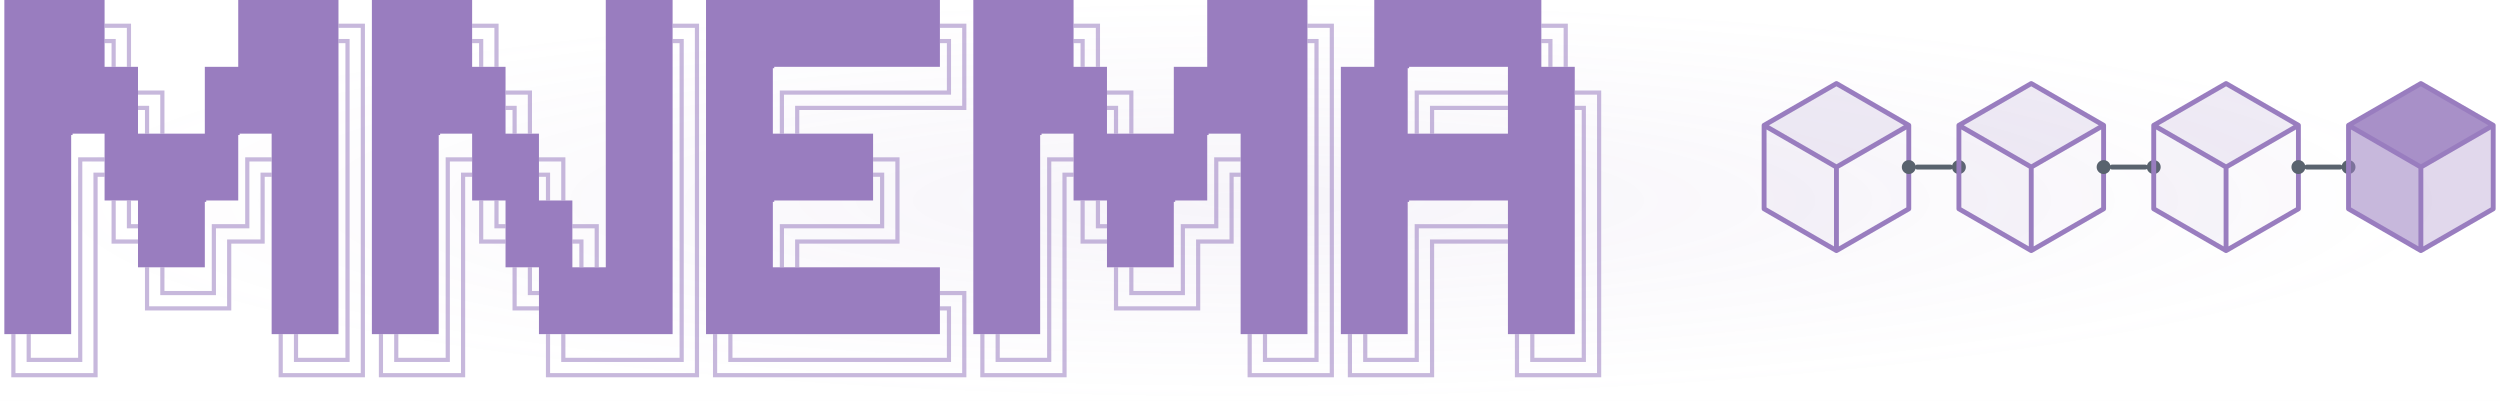
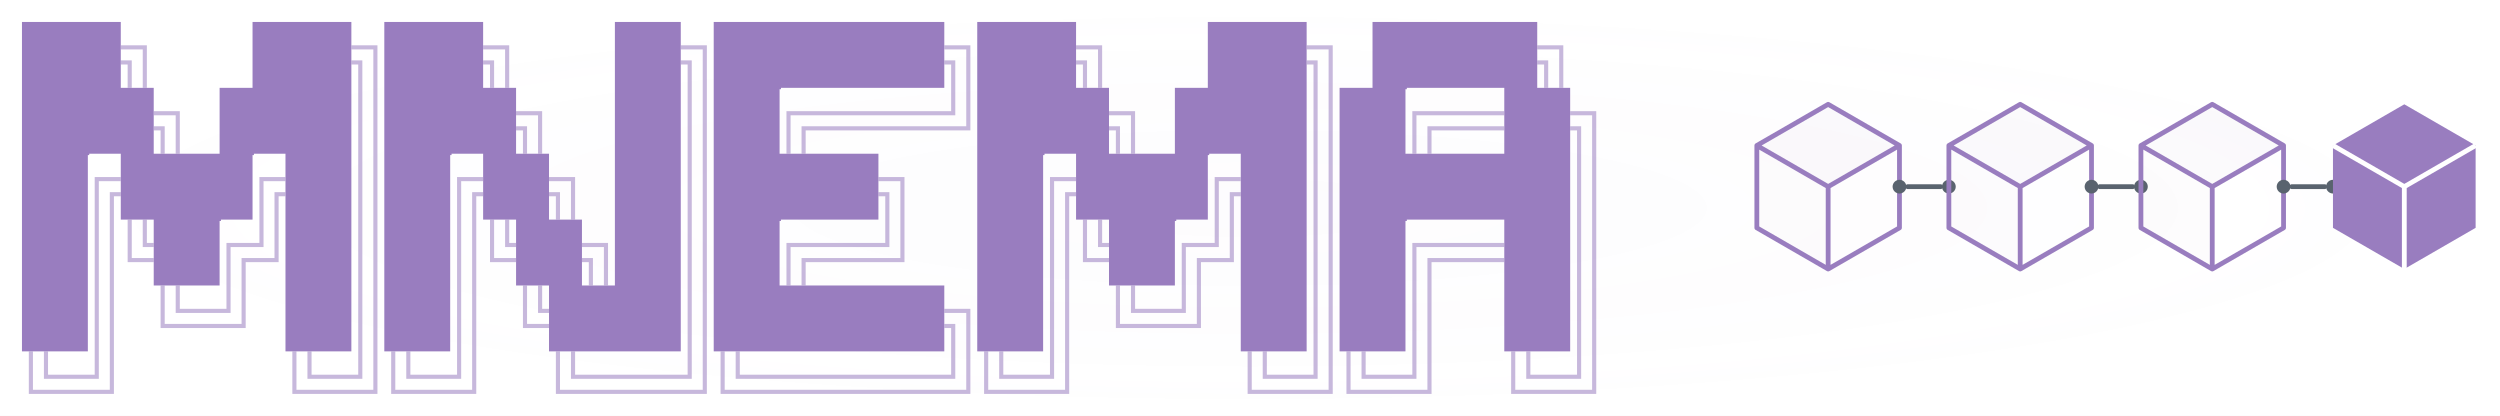
- <svg xmlns="http://www.w3.org/2000/svg" width="897.85" height="144" viewBox="0 0 897.85 144" role="img" aria-label="mnema">
+ <svg xmlns="http://www.w3.org/2000/svg" width="910.73" height="151.5" viewBox="0 0 910.73 151.5" role="img" aria-label="mnema">
  <style>
.a{animation-duration:12s;animation-iteration-count:infinite;animation-timing-function:ease-in-out}
@keyframes k0{0%{opacity:0}6.67%{opacity:0}11.67%{opacity:1}18.33%{opacity:0}100%{opacity:0}}
@keyframes k1{0%{opacity:0}7.92%{opacity:0}12.92%{opacity:1}19.58%{opacity:0}100%{opacity:0}}
@keyframes k2{0%{opacity:0}9.17%{opacity:0}14.17%{opacity:1}20.83%{opacity:0}100%{opacity:0}}
@keyframes k3{0%{opacity:0}10.42%{opacity:0}15.42%{opacity:1}22.08%{opacity:0}100%{opacity:0}}
@keyframes k4{0%{opacity:0}11.67%{opacity:0}16.67%{opacity:1}23.33%{opacity:0}100%{opacity:0}}
@keyframes k5{0%{opacity:0}12.92%{opacity:0}17.92%{opacity:1}24.58%{opacity:0}100%{opacity:0}}
@keyframes k6{0%{opacity:0}14.17%{opacity:0}19.17%{opacity:1}25.83%{opacity:0}100%{opacity:0}}
@keyframes k7{0%{opacity:0}15.42%{opacity:0}20.42%{opacity:1}27.08%{opacity:0}100%{opacity:0}}
@keyframes k8{0%{opacity:0}16.67%{opacity:0}21.67%{opacity:1}28.33%{opacity:0}100%{opacity:0}}
@keyframes k9{0%{opacity:0}17.92%{opacity:0}22.92%{opacity:1}29.58%{opacity:0}100%{opacity:0}}
@keyframes k10{0%{opacity:0}19.17%{opacity:0}24.17%{opacity:1}30.83%{opacity:0}100%{opacity:0}}
@keyframes k11{0%{opacity:0}20.42%{opacity:0}25.42%{opacity:1}32.08%{opacity:0}100%{opacity:0}}
@keyframes k12{0%{opacity:0}35%{opacity:0}41.67%{opacity:1}75%{opacity:1}81.67%{opacity:0}100%{opacity:0}}
@keyframes k13{0%{opacity:0}39.17%{opacity:0}45.83%{opacity:1}75%{opacity:1}81.67%{opacity:0}100%{opacity:0}}
@keyframes k14{0%{opacity:0}43.33%{opacity:0}50%{opacity:1}75%{opacity:1}81.67%{opacity:0}100%{opacity:0}}
@keyframes k15{0%{opacity:0}47.5%{opacity:0}54.17%{opacity:1}75%{opacity:1}81.67%{opacity:0}100%{opacity:0}}
@media (prefers-reduced-motion: reduce){.a{animation:none!important}}
</style>
  <defs>
    <clipPath id="letters">
-       <path d="M1.56 0h12.5v24.5h-12.5zM13.56 0h12.5v24.5h-12.5zM25.56 0h12v24.5h-12zM85.56 0h12.5v24.5h-12.5zM97.56 0h12.5v24.5h-12.5zM109.56 0h12v24.5h-12zM133.56 0h12.5v24.5h-12.5zM145.56 0h12.5v24.5h-12.5zM157.56 0h12v24.5h-12zM217.56 0h12.5v24.5h-12.5zM229.56 0h12v24.5h-12zM253.56 0h12.5v24.5h-12.5zM265.56 0h12.5v24.5h-12.5zM277.56 0h12.5v24h-12.5zM289.56 0h12.5v24h-12.5zM301.56 0h12.5v24h-12.5zM313.56 0h12.5v24h-12.5zM325.56 0h12v24h-12zM349.56 0h12.5v24.5h-12.5zM361.56 0h12.5v24.5h-12.5zM373.56 0h12v24.5h-12zM433.56 0h12.5v24.5h-12.5zM445.56 0h12.5v24.5h-12.5zM457.56 0h12v24.5h-12zM493.56 0h12.5v24.5h-12.5zM505.56 0h12.5v24h-12.5zM517.56 0h12.5v24h-12.5zM529.56 0h12.5v24h-12.5zM541.56 0h12v24.5h-12zM1.56 24h12.5v24.5h-12.5zM13.56 24h12.5v24.5h-12.5zM25.56 24h12.5v24h-12.5zM37.56 24h12v24.5h-12zM73.56 24h12.5v24.5h-12.5zM85.56 24h12.5v24h-12.5zM97.56 24h12.5v24.5h-12.5zM109.56 24h12v24.5h-12zM133.56 24h12.5v24.5h-12.5zM145.56 24h12.5v24.5h-12.5zM157.56 24h12.5v24h-12.5zM169.56 24h12v24.5h-12zM217.56 24h12.5v24.5h-12.5zM229.56 24h12v24.5h-12zM253.56 24h12.5v24.5h-12.5zM265.56 24h12v24.5h-12zM349.56 24h12.5v24.5h-12.5zM361.56 24h12.5v24.5h-12.5zM373.56 24h12.5v24h-12.5zM385.56 24h12v24.5h-12zM421.56 24h12.5v24.5h-12.5zM433.56 24h12.5v24h-12.5zM445.56 24h12.5v24.5h-12.5zM457.56 24h12v24.5h-12zM481.56 24h12.5v24.5h-12.5zM493.56 24h12v24.5h-12zM541.56 24h12.5v24.5h-12.5zM553.56 24h12v24.5h-12zM1.56 48h12.5v24.5h-12.5zM13.56 48h12v24.5h-12zM37.56 48h12.5v24h-12.5zM49.56 48h12.5v24.5h-12.5zM61.56 48h12.5v24.5h-12.5zM73.56 48h12v24h-12zM97.56 48h12.5v24.5h-12.5zM109.56 48h12v24.5h-12zM133.56 48h12.5v24.5h-12.5zM145.56 48h12v24.5h-12zM169.56 48h12.5v24h-12.5zM181.56 48h12v24.5h-12zM217.56 48h12.5v24.5h-12.5zM229.56 48h12v24.5h-12zM253.56 48h12.5v24.5h-12.5zM265.56 48h12.5v24.5h-12.5zM277.56 48h12.5v24h-12.5zM289.56 48h12.5v24h-12.5zM301.56 48h12v24h-12zM349.56 48h12.5v24.5h-12.5zM361.56 48h12v24.5h-12zM385.56 48h12.5v24h-12.5zM397.56 48h12.5v24.5h-12.5zM409.56 48h12.5v24.5h-12.5zM421.56 48h12v24h-12zM445.56 48h12.5v24.5h-12.5zM457.56 48h12v24.5h-12zM481.56 48h12.5v24.5h-12.5zM493.56 48h12.5v24.5h-12.5zM505.56 48h12.5v24h-12.5zM517.56 48h12.5v24h-12.5zM529.56 48h12.5v24h-12.5zM541.56 48h12.5v24.5h-12.5zM553.56 48h12v24.5h-12zM1.56 72h12.5v24.5h-12.5zM13.56 72h12v24.5h-12zM49.56 72h12.5v24h-12.5zM61.56 72h12v24h-12zM97.56 72h12.5v24.5h-12.5zM109.56 72h12v24.5h-12zM133.56 72h12.5v24.5h-12.5zM145.56 72h12v24.5h-12zM181.56 72h12.5v24h-12.5zM193.56 72h12v24.5h-12zM217.56 72h12.5v24.5h-12.5zM229.56 72h12v24.5h-12zM253.56 72h12.5v24.5h-12.5zM265.56 72h12v24.5h-12zM349.56 72h12.5v24.5h-12.5zM361.56 72h12v24.5h-12zM397.56 72h12.5v24h-12.5zM409.56 72h12v24h-12zM445.56 72h12.5v24.5h-12.5zM457.56 72h12v24.5h-12zM481.56 72h12.5v24.5h-12.5zM493.56 72h12v24.5h-12zM541.56 72h12.5v24.5h-12.5zM553.56 72h12v24.5h-12zM1.56 96h12.5v24h-12.5zM13.56 96h12v24h-12zM97.56 96h12.5v24h-12.5zM109.56 96h12v24h-12zM133.56 96h12.5v24h-12.5zM145.56 96h12v24h-12zM193.56 96h12.5v24h-12.5zM205.56 96h12.5v24h-12.5zM217.56 96h12.5v24h-12.5zM229.56 96h12v24h-12zM253.56 96h12.5v24h-12.5zM265.56 96h12.5v24h-12.5zM277.56 96h12.5v24h-12.5zM289.56 96h12.5v24h-12.5zM301.56 96h12.5v24h-12.5zM313.56 96h12.5v24h-12.5zM325.56 96h12v24h-12zM349.56 96h12.5v24h-12.5zM361.56 96h12v24h-12zM445.56 96h12.5v24h-12.5zM457.56 96h12v24h-12zM481.56 96h12.5v24h-12.5zM493.56 96h12v24h-12zM541.56 96h12.5v24h-12.5zM553.56 96h12v24h-12z" />
+       <path d="M8 8h12.5v24.5h-12.5zM20 8h12.5v24.5h-12.5zM32 8h12v24.5h-12zM92 8h12.5v24.5h-12.5zM104 8h12.5v24.5h-12.5zM116 8h12v24.5h-12zM140 8h12.5v24.5h-12.5zM152 8h12.5v24.5h-12.5zM164 8h12v24.5h-12zM224 8h12.5v24.5h-12.5zM236 8h12v24.5h-12zM260 8h12.5v24.5h-12.5zM272 8h12.5v24.5h-12.5zM284 8h12.5v24h-12.5zM296 8h12.5v24h-12.5zM308 8h12.5v24h-12.5zM320 8h12.5v24h-12.5zM332 8h12v24h-12zM356 8h12.5v24.5h-12.5zM368 8h12.5v24.5h-12.5zM380 8h12v24.5h-12zM440 8h12.5v24.5h-12.5zM452 8h12.5v24.5h-12.5zM464 8h12v24.5h-12zM500 8h12.5v24.5h-12.5zM512 8h12.5v24h-12.5zM524 8h12.5v24h-12.5zM536 8h12.5v24h-12.5zM548 8h12v24.5h-12zM8 32h12.5v24.5h-12.5zM20 32h12.5v24.5h-12.5zM32 32h12.5v24h-12.5zM44 32h12v24.5h-12zM80 32h12.5v24.5h-12.5zM92 32h12.5v24h-12.5zM104 32h12.5v24.5h-12.5zM116 32h12v24.5h-12zM140 32h12.5v24.5h-12.5zM152 32h12.5v24.5h-12.5zM164 32h12.5v24h-12.5zM176 32h12v24.5h-12zM224 32h12.5v24.5h-12.5zM236 32h12v24.5h-12zM260 32h12.5v24.5h-12.5zM272 32h12v24.5h-12zM356 32h12.5v24.5h-12.5zM368 32h12.5v24.5h-12.5zM380 32h12.5v24h-12.5zM392 32h12v24.5h-12zM428 32h12.5v24.5h-12.5zM440 32h12.5v24h-12.5zM452 32h12.5v24.5h-12.5zM464 32h12v24.5h-12zM488 32h12.5v24.5h-12.5zM500 32h12v24.5h-12zM548 32h12.5v24.5h-12.5zM560 32h12v24.5h-12zM8 56h12.5v24.5h-12.5zM20 56h12v24.5h-12zM44 56h12.5v24h-12.5zM56 56h12.5v24.5h-12.5zM68 56h12.5v24.5h-12.5zM80 56h12v24h-12zM104 56h12.5v24.5h-12.5zM116 56h12v24.5h-12zM140 56h12.5v24.5h-12.5zM152 56h12v24.5h-12zM176 56h12.5v24h-12.5zM188 56h12v24.5h-12zM224 56h12.5v24.5h-12.5zM236 56h12v24.5h-12zM260 56h12.5v24.5h-12.5zM272 56h12.5v24.5h-12.5zM284 56h12.5v24h-12.5zM296 56h12.5v24h-12.5zM308 56h12v24h-12zM356 56h12.5v24.5h-12.5zM368 56h12v24.5h-12zM392 56h12.5v24h-12.5zM404 56h12.5v24.5h-12.5zM416 56h12.5v24.5h-12.5zM428 56h12v24h-12zM452 56h12.5v24.5h-12.5zM464 56h12v24.5h-12zM488 56h12.5v24.5h-12.5zM500 56h12.5v24.5h-12.5zM512 56h12.5v24h-12.5zM524 56h12.5v24h-12.5zM536 56h12.5v24h-12.5zM548 56h12.5v24.5h-12.5zM560 56h12v24.5h-12zM8 80h12.5v24.5h-12.5zM20 80h12v24.5h-12zM56 80h12.5v24h-12.5zM68 80h12v24h-12zM104 80h12.5v24.5h-12.5zM116 80h12v24.5h-12zM140 80h12.5v24.5h-12.5zM152 80h12v24.5h-12zM188 80h12.5v24h-12.5zM200 80h12v24.5h-12zM224 80h12.5v24.5h-12.5zM236 80h12v24.5h-12zM260 80h12.5v24.5h-12.5zM272 80h12v24.5h-12zM356 80h12.5v24.5h-12.5zM368 80h12v24.5h-12zM404 80h12.5v24h-12.5zM416 80h12v24h-12zM452 80h12.5v24.5h-12.5zM464 80h12v24.5h-12zM488 80h12.5v24.5h-12.5zM500 80h12v24.5h-12zM548 80h12.5v24.5h-12.5zM560 80h12v24.5h-12zM8 104h12.5v24h-12.5zM20 104h12v24h-12zM104 104h12.5v24h-12.5zM116 104h12v24h-12zM140 104h12.5v24h-12.5zM152 104h12v24h-12zM200 104h12.5v24h-12.5zM212 104h12.5v24h-12.5zM224 104h12.5v24h-12.5zM236 104h12v24h-12zM260 104h12.5v24h-12.5zM272 104h12.5v24h-12.5zM284 104h12.5v24h-12.5zM296 104h12.5v24h-12.5zM308 104h12.5v24h-12.5zM320 104h12.5v24h-12.5zM332 104h12v24h-12zM356 104h12.5v24h-12.5zM368 104h12v24h-12zM452 104h12.5v24h-12.5zM464 104h12v24h-12zM488 104h12.5v24h-12.5zM500 104h12v24h-12zM548 104h12.5v24h-12.5zM560 104h12v24h-12z" />
    </clipPath>
  </defs>
  <defs>
    <radialGradient id="glow" cx="0.5" cy="0.5" r="0.5">
-       <stop offset="0" stop-color="#997dbf" stop-opacity="0.08" />
-       <stop offset="0.6" stop-color="#997dbf" stop-opacity="0.03" />
+       <stop offset="0" stop-color="#997dbf" stop-opacity="0.02" />
+       <stop offset="0.6" stop-color="#997dbf" stop-opacity="0.01" />
      <stop offset="1" stop-color="#997dbf" stop-opacity="0" />
    </radialGradient>
    <linearGradient id="tint" x1="0" y1="0" x2="0" y2="1">
-       <stop offset="0" stop-color="#997dbf" stop-opacity="0.07" />
-       <stop offset="1" stop-color="#997dbf" stop-opacity="0.02" />
+       <stop offset="0" stop-color="#997dbf" stop-opacity="0.04" />
+       <stop offset="1" stop-color="#997dbf" stop-opacity="0.01" />
    </linearGradient>
  </defs>
-   <rect width="897.85" height="144" fill="#ffffff" />
-   <ellipse cx="448.92" cy="72" rx="440.92" ry="72" fill="url(#glow)" />
-   <path data-of="blocks" fill="#997dbf" d="M1.56 0h12.5v24.5h-12.5zM13.56 0h12.5v24.5h-12.5zM25.56 0h12v24.5h-12zM85.56 0h12.5v24.5h-12.5zM97.56 0h12.5v24.5h-12.5zM109.56 0h12v24.5h-12zM133.56 0h12.5v24.5h-12.5zM145.56 0h12.5v24.5h-12.5zM157.56 0h12v24.5h-12zM217.56 0h12.5v24.5h-12.5zM229.56 0h12v24.5h-12zM253.56 0h12.5v24.5h-12.5zM265.56 0h12.5v24.5h-12.5zM277.56 0h12.5v24h-12.5zM289.56 0h12.5v24h-12.5zM301.56 0h12.5v24h-12.5zM313.56 0h12.5v24h-12.5zM325.56 0h12v24h-12zM349.56 0h12.5v24.5h-12.5zM361.56 0h12.5v24.5h-12.5zM373.56 0h12v24.5h-12zM433.56 0h12.5v24.5h-12.5zM445.56 0h12.5v24.5h-12.5zM457.56 0h12v24.5h-12zM493.56 0h12.5v24.5h-12.5zM505.56 0h12.5v24h-12.5zM517.56 0h12.5v24h-12.5zM529.56 0h12.5v24h-12.5zM541.56 0h12v24.5h-12zM1.56 24h12.5v24.5h-12.5zM13.56 24h12.5v24.5h-12.5zM25.56 24h12.5v24h-12.5zM37.56 24h12v24.5h-12zM73.56 24h12.5v24.5h-12.5zM85.56 24h12.5v24h-12.5zM97.56 24h12.5v24.5h-12.5zM109.56 24h12v24.5h-12zM133.56 24h12.5v24.5h-12.5zM145.56 24h12.5v24.5h-12.5zM157.56 24h12.5v24h-12.5zM169.56 24h12v24.5h-12zM217.56 24h12.5v24.5h-12.5zM229.56 24h12v24.5h-12zM253.56 24h12.5v24.5h-12.5zM265.56 24h12v24.5h-12zM349.56 24h12.5v24.5h-12.5zM361.56 24h12.5v24.5h-12.5zM373.56 24h12.5v24h-12.5zM385.56 24h12v24.5h-12zM421.56 24h12.5v24.5h-12.5zM433.56 24h12.5v24h-12.5zM445.56 24h12.5v24.5h-12.5zM457.56 24h12v24.5h-12zM481.56 24h12.5v24.5h-12.5zM493.56 24h12v24.5h-12zM541.56 24h12.5v24.5h-12.5zM553.56 24h12v24.5h-12zM1.56 48h12.5v24.5h-12.5zM13.56 48h12v24.5h-12zM37.56 48h12.5v24h-12.5zM49.56 48h12.5v24.5h-12.5zM61.56 48h12.5v24.5h-12.5zM73.56 48h12v24h-12zM97.56 48h12.5v24.5h-12.5zM109.56 48h12v24.5h-12zM133.56 48h12.5v24.5h-12.5zM145.56 48h12v24.5h-12zM169.56 48h12.5v24h-12.5zM181.56 48h12v24.5h-12zM217.56 48h12.5v24.5h-12.5zM229.56 48h12v24.5h-12zM253.56 48h12.5v24.5h-12.5zM265.56 48h12.5v24.5h-12.5zM277.56 48h12.5v24h-12.5zM289.56 48h12.5v24h-12.5zM301.56 48h12v24h-12zM349.56 48h12.5v24.5h-12.5zM361.56 48h12v24.5h-12zM385.56 48h12.5v24h-12.5zM397.56 48h12.5v24.5h-12.5zM409.56 48h12.5v24.5h-12.5zM421.56 48h12v24h-12zM445.56 48h12.5v24.5h-12.5zM457.56 48h12v24.5h-12zM481.56 48h12.5v24.5h-12.5zM493.56 48h12.5v24.5h-12.5zM505.56 48h12.5v24h-12.5zM517.56 48h12.5v24h-12.5zM529.56 48h12.5v24h-12.5zM541.56 48h12.5v24.5h-12.5zM553.56 48h12v24.5h-12zM1.56 72h12.5v24.5h-12.5zM13.56 72h12v24.5h-12zM49.56 72h12.5v24h-12.5zM61.56 72h12v24h-12zM97.56 72h12.5v24.5h-12.5zM109.56 72h12v24.5h-12zM133.56 72h12.5v24.5h-12.5zM145.56 72h12v24.5h-12zM181.56 72h12.5v24h-12.5zM193.56 72h12v24.5h-12zM217.56 72h12.5v24.5h-12.5zM229.56 72h12v24.5h-12zM253.56 72h12.5v24.5h-12.5zM265.56 72h12v24.5h-12zM349.56 72h12.5v24.5h-12.5zM361.56 72h12v24.5h-12zM397.56 72h12.5v24h-12.5zM409.56 72h12v24h-12zM445.56 72h12.5v24.5h-12.5zM457.56 72h12v24.5h-12zM481.56 72h12.5v24.5h-12.5zM493.56 72h12v24.5h-12zM541.56 72h12.5v24.5h-12.5zM553.56 72h12v24.5h-12zM1.56 96h12.5v24h-12.5zM13.56 96h12v24h-12zM97.56 96h12.5v24h-12.5zM109.56 96h12v24h-12zM133.56 96h12.5v24h-12.5zM145.56 96h12v24h-12zM193.56 96h12.5v24h-12.5zM205.56 96h12.5v24h-12.5zM217.56 96h12.5v24h-12.5zM229.56 96h12v24h-12zM253.56 96h12.5v24h-12.5zM265.56 96h12.5v24h-12.5zM277.56 96h12.5v24h-12.5zM289.56 96h12.5v24h-12.5zM301.56 96h12.5v24h-12.5zM313.56 96h12.5v24h-12.5zM325.56 96h12v24h-12zM349.56 96h12.5v24h-12.5zM361.56 96h12v24h-12zM445.56 96h12.5v24h-12.5zM457.56 96h12v24h-12zM481.56 96h12.5v24h-12.5zM493.56 96h12v24h-12zM541.56 96h12.5v24h-12.5zM553.56 96h12v24h-12z" />
-   <path data-of="lines" fill="none" stroke="#997dbf" stroke-opacity="0.55" stroke-width="1.5" stroke-linejoin="miter" d="M37.56 9.25L46.31 9.25L46.31 24M37.56 14.75L40.81 14.75L40.81 24M121.56 9.25L130.31 9.25L130.31 24M121.56 14.75L124.81 14.75L124.81 24M169.56 9.25L178.31 9.25L178.31 24M169.56 14.75L172.81 14.75L172.81 24M241.56 9.25L250.31 9.25L250.31 24M241.56 14.75L244.81 14.75L244.81 24M337.56 9.25L346.31 9.25L346.31 24M337.56 14.75L340.81 14.75L340.81 24M385.56 9.25L394.31 9.25L394.31 24M385.56 14.75L388.81 14.75L388.81 24M469.56 9.25L478.31 9.25L478.31 24M469.56 14.75L472.81 14.75L472.81 24M553.56 9.25L562.31 9.25L562.31 24M553.56 14.75L556.81 14.75L556.81 24M49.56 33.25L58.31 33.25L58.31 48M49.56 38.75L52.81 38.75L52.81 48M124.81 24L124.81 48M130.31 24L130.31 48M181.56 33.25L190.31 33.25L190.31 48M181.56 38.75L184.81 38.75L184.81 48M244.81 24L244.81 48M250.31 24L250.31 48M289.56 33.25L280.81 33.25L280.81 48M289.56 38.75L286.31 38.75L286.31 48M289.56 33.25L301.56 33.25M289.56 38.75L301.56 38.75M301.56 33.25L313.56 33.25M301.56 38.75L313.56 38.75M313.56 33.25L325.56 33.25M313.56 38.75L325.56 38.75M325.56 33.25L337.56 33.25M325.56 38.75L337.56 38.75M346.31 24L346.31 38.75L337.56 38.75M340.81 24L340.81 33.25L337.56 33.25M397.56 33.25L406.31 33.25L406.31 48M397.56 38.75L400.81 38.75L400.81 48M472.81 24L472.81 48M478.31 24L478.31 48M517.56 33.25L508.81 33.25L508.81 48M517.56 38.75L514.31 38.75L514.31 48M517.56 33.25L529.56 33.25M517.56 38.75L529.56 38.75M529.56 33.25L541.56 33.25M529.56 38.75L541.56 38.75M565.56 33.25L574.31 33.25L574.31 48M565.56 38.75L568.81 38.75L568.81 48M37.56 57.25L28.81 57.25L28.81 72M37.56 62.75L34.31 62.75L34.31 72M97.56 57.25L88.81 57.25L88.81 72M97.56 62.75L94.31 62.75L94.31 72M124.81 48L124.81 72M130.31 48L130.31 72M169.56 57.25L160.81 57.25L160.81 72M169.56 62.75L166.31 62.75L166.31 72M193.56 57.25L202.31 57.25L202.31 72M193.56 62.75L196.81 62.75L196.81 72M244.81 48L244.81 72M250.31 48L250.31 72M313.56 57.25L322.31 57.25L322.31 72M313.56 62.75L316.81 62.75L316.81 72M385.56 57.25L376.81 57.25L376.81 72M385.56 62.75L382.31 62.75L382.31 72M445.56 57.25L436.81 57.25L436.81 72M445.56 62.75L442.31 62.75L442.31 72M472.81 48L472.81 72M478.31 48L478.31 72M568.81 48L568.81 72M574.31 48L574.31 72M28.81 72L28.81 96M34.31 72L34.31 96M40.81 72L40.81 86.75L49.56 86.75M46.31 72L46.31 81.25L49.56 81.25M85.56 81.25L76.81 81.25L76.81 96M85.56 86.75L82.31 86.75L82.31 96M94.31 72L94.31 86.75L85.56 86.75M88.81 72L88.81 81.25L85.56 81.25M124.81 72L124.81 96M130.31 72L130.31 96M160.81 72L160.81 96M166.31 72L166.31 96M172.81 72L172.81 86.75L181.56 86.75M178.31 72L178.31 81.25L181.56 81.25M205.56 81.25L214.31 81.25L214.31 96M205.56 86.75L208.81 86.75L208.81 96M244.81 72L244.81 96M250.31 72L250.31 96M289.56 81.25L280.81 81.25L280.81 96M289.56 86.75L286.31 86.75L286.31 96M289.56 81.25L301.56 81.25M289.56 86.75L301.56 86.75M301.56 81.25L313.56 81.25M301.56 86.75L313.56 86.75M322.31 72L322.31 86.75L313.56 86.75M316.81 72L316.81 81.25L313.56 81.25M376.81 72L376.81 96M382.31 72L382.31 96M388.81 72L388.81 86.75L397.56 86.75M394.31 72L394.31 81.25L397.56 81.25M433.56 81.25L424.81 81.25L424.81 96M433.56 86.75L430.31 86.75L430.31 96M442.31 72L442.31 86.75L433.56 86.75M436.81 72L436.81 81.25L433.56 81.25M472.81 72L472.81 96M478.31 72L478.31 96M517.56 81.25L508.81 81.25L508.81 96M517.56 86.75L514.31 86.75L514.31 96M517.56 81.25L529.56 81.25M517.56 86.75L529.56 86.75M529.56 81.25L541.56 81.25M529.56 86.75L541.56 86.75M568.81 72L568.81 96M574.31 72L574.31 96M28.81 96L28.81 120M34.31 96L34.31 120M52.81 96L52.81 110.75L61.56 110.75M58.31 96L58.31 105.25L61.56 105.25M61.56 105.25L73.56 105.25M61.56 110.75L73.56 110.75M82.31 96L82.31 110.75L73.56 110.75M76.81 96L76.81 105.25L73.56 105.25M124.81 96L124.81 120M130.31 96L130.31 120M160.81 96L160.81 120M166.31 96L166.31 120M184.81 96L184.81 110.75L193.56 110.75M190.31 96L190.31 105.25L193.56 105.25M244.81 96L244.81 120M250.31 96L250.31 120M337.56 105.25L346.31 105.25L346.31 120M337.56 110.75L340.81 110.75L340.81 120M376.81 96L376.81 120M382.31 96L382.31 120M400.81 96L400.81 110.75L409.56 110.75M406.31 96L406.31 105.25L409.56 105.25M409.56 105.25L421.56 105.25M409.56 110.75L421.56 110.75M430.31 96L430.31 110.75L421.56 110.75M424.81 96L424.81 105.25L421.56 105.25M472.81 96L472.81 120M478.31 96L478.31 120M508.81 96L508.81 120M514.31 96L514.31 120M568.81 96L568.81 120M574.31 96L574.31 120M4.81 120L4.81 134.75L13.56 134.75M10.31 120L10.31 129.25L13.56 129.25M13.56 129.25L25.56 129.25M13.56 134.75L25.56 134.75M34.31 120L34.31 134.75L25.56 134.75M28.81 120L28.81 129.25L25.56 129.25M100.81 120L100.81 134.75L109.56 134.75M106.31 120L106.31 129.25L109.56 129.25M109.56 129.25L121.56 129.25M109.56 134.75L121.56 134.75M130.31 120L130.31 134.75L121.56 134.75M124.81 120L124.81 129.25L121.56 129.25M136.81 120L136.81 134.75L145.56 134.75M142.31 120L142.31 129.25L145.56 129.25M145.56 129.25L157.56 129.25M145.56 134.75L157.56 134.75M166.31 120L166.31 134.75L157.56 134.75M160.81 120L160.81 129.25L157.56 129.25M196.81 120L196.81 134.75L205.56 134.75M202.31 120L202.31 129.25L205.56 129.25M205.56 129.25L217.56 129.25M205.56 134.75L217.56 134.75M217.56 129.25L229.56 129.25M217.56 134.75L229.56 134.75M229.56 129.25L241.56 129.25M229.56 134.75L241.56 134.75M250.31 120L250.31 134.75L241.56 134.75M244.81 120L244.81 129.25L241.56 129.25M256.81 120L256.81 134.75L265.56 134.75M262.31 120L262.31 129.25L265.56 129.25M265.56 129.25L277.56 129.25M265.56 134.75L277.56 134.75M277.56 129.25L289.56 129.25M277.56 134.75L289.56 134.75M289.56 129.25L301.56 129.25M289.56 134.75L301.56 134.75M301.56 129.25L313.56 129.25M301.56 134.75L313.56 134.75M313.56 129.25L325.56 129.25M313.56 134.75L325.56 134.75M325.56 129.25L337.56 129.25M325.56 134.75L337.56 134.75M346.31 120L346.31 134.75L337.56 134.75M340.81 120L340.81 129.25L337.56 129.25M352.81 120L352.81 134.75L361.56 134.75M358.31 120L358.31 129.25L361.56 129.25M361.56 129.25L373.56 129.25M361.56 134.75L373.56 134.75M382.31 120L382.31 134.75L373.56 134.75M376.81 120L376.81 129.25L373.56 129.25M448.81 120L448.81 134.75L457.56 134.75M454.31 120L454.31 129.25L457.56 129.25M457.56 129.25L469.56 129.25M457.56 134.75L469.56 134.75M478.31 120L478.31 134.75L469.56 134.75M472.81 120L472.81 129.25L469.56 129.25M484.81 120L484.81 134.75L493.56 134.75M490.31 120L490.31 129.25L493.56 129.25M493.56 129.25L505.56 129.25M493.56 134.75L505.56 134.75M514.31 120L514.31 134.75L505.56 134.75M508.81 120L508.81 129.25L505.56 129.25M544.81 120L544.81 134.75L553.56 134.75M550.31 120L550.31 129.25L553.56 129.25M553.56 129.25L565.56 129.25M553.56 134.75L565.56 134.75M574.31 120L574.31 134.75L565.56 134.75M568.81 120L568.81 129.25L565.56 129.25" />
-   <path d="M659.54 30L685.52 45L659.54 60L633.56 45z" fill="#997dbf" fill-opacity="0.16" />
-   <path d="M633.56 45L659.54 60L659.54 90L633.56 75z" fill="#997dbf" fill-opacity="0.08" />
-   <path d="M659.54 60L685.52 45L685.52 75L659.54 90z" fill="#997dbf" fill-opacity="0.03" />
-   <path d="M659.54 30L685.52 45L685.52 75L659.54 90L633.56 75L633.56 45zM633.56 45L659.54 60L685.52 45M659.54 60V90" fill="none" stroke="#997dbf" stroke-width="1.75" stroke-linejoin="round" />
-   <path d="M688.52 60H700.52" stroke="#59636e" stroke-width="1.75" stroke-linecap="round" />
-   <circle cx="685.52" cy="60" r="2.5" fill="#59636e" />
-   <circle cx="703.52" cy="60" r="2.5" fill="#59636e" />
-   <path d="M729.5 30L755.49 45L729.5 60L703.52 45z" fill="#997dbf" fill-opacity="0.16" />
-   <path d="M703.52 45L729.5 60L729.5 90L703.52 75z" fill="#997dbf" fill-opacity="0.08" />
-   <path d="M729.5 60L755.49 45L755.49 75L729.5 90z" fill="#997dbf" fill-opacity="0.03" />
-   <path d="M729.5 30L755.49 45L755.49 75L729.5 90L703.52 75L703.52 45zM703.52 45L729.5 60L755.49 45M729.5 60V90" fill="none" stroke="#997dbf" stroke-width="1.75" stroke-linejoin="round" />
-   <path d="M758.49 60H770.49" stroke="#59636e" stroke-width="1.75" stroke-linecap="round" />
-   <circle cx="755.49" cy="60" r="2.5" fill="#59636e" />
-   <circle cx="773.49" cy="60" r="2.5" fill="#59636e" />
-   <path d="M799.47 30L825.45 45L799.47 60L773.49 45z" fill="#997dbf" fill-opacity="0.16" />
-   <path d="M773.49 45L799.47 60L799.47 90L773.49 75z" fill="#997dbf" fill-opacity="0.08" />
-   <path d="M799.47 60L825.45 45L825.45 75L799.47 90z" fill="#997dbf" fill-opacity="0.03" />
-   <path d="M799.47 30L825.45 45L825.45 75L799.47 90L773.49 75L773.49 45zM773.49 45L799.47 60L825.45 45M799.47 60V90" fill="none" stroke="#997dbf" stroke-width="1.75" stroke-linejoin="round" />
-   <path d="M828.45 60H840.45" stroke="#59636e" stroke-width="1.75" stroke-linecap="round" />
-   <circle cx="825.45" cy="60" r="2.5" fill="#59636e" />
-   <circle cx="843.45" cy="60" r="2.5" fill="#59636e" />
-   <path d="M869.43 30L895.41 45L869.43 60L843.45 45z" fill="#997dbf" fill-opacity="0.85" />
-   <path d="M843.45 45L869.43 60L869.43 90L843.45 75z" fill="#997dbf" fill-opacity="0.55" />
-   <path d="M869.43 60L895.41 45L895.41 75L869.43 90z" fill="#997dbf" fill-opacity="0.3" />
-   <path d="M869.43 30L895.41 45L895.41 75L869.43 90L843.45 75L843.45 45zM843.45 45L869.43 60L895.41 45M869.43 60V90" fill="none" stroke="#997dbf" stroke-width="1.75" stroke-linejoin="round" />
-   <rect class="a" style="animation-name:k0" opacity="0" x="1.56" y="0" width="48" height="144" fill="#1f2328" fill-opacity="0.16" clip-path="url(#letters)" />
-   <rect class="a" style="animation-name:k1" opacity="0" x="49.56" y="0" width="48" height="144" fill="#1f2328" fill-opacity="0.16" clip-path="url(#letters)" />
-   <rect class="a" style="animation-name:k2" opacity="0" x="97.56" y="0" width="48" height="144" fill="#1f2328" fill-opacity="0.16" clip-path="url(#letters)" />
-   <rect class="a" style="animation-name:k3" opacity="0" x="145.56" y="0" width="48" height="144" fill="#1f2328" fill-opacity="0.16" clip-path="url(#letters)" />
-   <rect class="a" style="animation-name:k4" opacity="0" x="193.56" y="0" width="48" height="144" fill="#1f2328" fill-opacity="0.16" clip-path="url(#letters)" />
-   <rect class="a" style="animation-name:k5" opacity="0" x="241.56" y="0" width="48" height="144" fill="#1f2328" fill-opacity="0.16" clip-path="url(#letters)" />
-   <rect class="a" style="animation-name:k6" opacity="0" x="289.56" y="0" width="48" height="144" fill="#1f2328" fill-opacity="0.16" clip-path="url(#letters)" />
-   <rect class="a" style="animation-name:k7" opacity="0" x="337.56" y="0" width="48" height="144" fill="#1f2328" fill-opacity="0.16" clip-path="url(#letters)" />
-   <rect class="a" style="animation-name:k8" opacity="0" x="385.56" y="0" width="48" height="144" fill="#1f2328" fill-opacity="0.16" clip-path="url(#letters)" />
-   <rect class="a" style="animation-name:k9" opacity="0" x="433.56" y="0" width="48" height="144" fill="#1f2328" fill-opacity="0.16" clip-path="url(#letters)" />
-   <rect class="a" style="animation-name:k10" opacity="0" x="481.56" y="0" width="48" height="144" fill="#1f2328" fill-opacity="0.16" clip-path="url(#letters)" />
-   <rect class="a" style="animation-name:k11" opacity="0" x="529.56" y="0" width="48" height="144" fill="#1f2328" fill-opacity="0.16" clip-path="url(#letters)" />
-   <path class="a" style="animation-name:k12" opacity="0" d="M659.54 30L685.52 45L685.52 75L659.54 90L633.56 75L633.56 45z" fill="#997dbf" fill-opacity="0.3" />
-   <path class="a" style="animation-name:k13" opacity="0" d="M729.5 30L755.49 45L755.49 75L729.5 90L703.52 75L703.52 45z" fill="#997dbf" fill-opacity="0.3" />
-   <path class="a" style="animation-name:k14" opacity="0" d="M799.47 30L825.45 45L825.45 75L799.47 90L773.49 75L773.49 45z" fill="#997dbf" fill-opacity="0.3" />
-   <path class="a" style="animation-name:k15" opacity="0" d="M869.43 30L895.41 45L895.41 75L869.43 90L843.45 75L843.45 45z" fill="#997dbf" fill-opacity="0.3" />
+   <rect width="910.73" height="151.5" fill="#ffffff" />
+   <ellipse cx="455.37" cy="75.75" rx="447.37" ry="75.75" fill="url(#glow)" />
+   <path data-of="blocks" fill="#997dbf" d="M8 8h12.5v24.5h-12.5zM20 8h12.5v24.5h-12.5zM32 8h12v24.5h-12zM92 8h12.5v24.5h-12.5zM104 8h12.5v24.5h-12.5zM116 8h12v24.5h-12zM140 8h12.5v24.5h-12.5zM152 8h12.5v24.5h-12.5zM164 8h12v24.5h-12zM224 8h12.5v24.5h-12.5zM236 8h12v24.5h-12zM260 8h12.5v24.5h-12.5zM272 8h12.5v24.5h-12.5zM284 8h12.5v24h-12.5zM296 8h12.5v24h-12.5zM308 8h12.5v24h-12.5zM320 8h12.5v24h-12.5zM332 8h12v24h-12zM356 8h12.5v24.5h-12.5zM368 8h12.5v24.5h-12.5zM380 8h12v24.5h-12zM440 8h12.5v24.5h-12.5zM452 8h12.5v24.5h-12.5zM464 8h12v24.5h-12zM500 8h12.5v24.5h-12.5zM512 8h12.5v24h-12.5zM524 8h12.5v24h-12.5zM536 8h12.5v24h-12.5zM548 8h12v24.5h-12zM8 32h12.5v24.5h-12.5zM20 32h12.5v24.5h-12.5zM32 32h12.5v24h-12.5zM44 32h12v24.5h-12zM80 32h12.5v24.5h-12.5zM92 32h12.5v24h-12.5zM104 32h12.5v24.5h-12.5zM116 32h12v24.5h-12zM140 32h12.5v24.5h-12.5zM152 32h12.5v24.5h-12.5zM164 32h12.5v24h-12.5zM176 32h12v24.5h-12zM224 32h12.5v24.5h-12.5zM236 32h12v24.5h-12zM260 32h12.5v24.5h-12.5zM272 32h12v24.5h-12zM356 32h12.5v24.5h-12.5zM368 32h12.5v24.5h-12.5zM380 32h12.5v24h-12.5zM392 32h12v24.5h-12zM428 32h12.5v24.5h-12.5zM440 32h12.5v24h-12.5zM452 32h12.5v24.5h-12.5zM464 32h12v24.5h-12zM488 32h12.5v24.5h-12.5zM500 32h12v24.5h-12zM548 32h12.5v24.5h-12.5zM560 32h12v24.5h-12zM8 56h12.5v24.5h-12.5zM20 56h12v24.5h-12zM44 56h12.5v24h-12.5zM56 56h12.5v24.5h-12.5zM68 56h12.5v24.5h-12.5zM80 56h12v24h-12zM104 56h12.5v24.5h-12.5zM116 56h12v24.5h-12zM140 56h12.5v24.5h-12.5zM152 56h12v24.5h-12zM176 56h12.5v24h-12.5zM188 56h12v24.5h-12zM224 56h12.5v24.5h-12.5zM236 56h12v24.5h-12zM260 56h12.5v24.5h-12.5zM272 56h12.5v24.5h-12.5zM284 56h12.5v24h-12.5zM296 56h12.5v24h-12.5zM308 56h12v24h-12zM356 56h12.5v24.5h-12.5zM368 56h12v24.5h-12zM392 56h12.5v24h-12.5zM404 56h12.5v24.5h-12.5zM416 56h12.5v24.5h-12.5zM428 56h12v24h-12zM452 56h12.5v24.5h-12.5zM464 56h12v24.5h-12zM488 56h12.5v24.5h-12.5zM500 56h12.5v24.5h-12.5zM512 56h12.5v24h-12.5zM524 56h12.5v24h-12.5zM536 56h12.5v24h-12.5zM548 56h12.5v24.5h-12.5zM560 56h12v24.5h-12zM8 80h12.5v24.5h-12.5zM20 80h12v24.5h-12zM56 80h12.5v24h-12.5zM68 80h12v24h-12zM104 80h12.5v24.5h-12.5zM116 80h12v24.5h-12zM140 80h12.5v24.5h-12.5zM152 80h12v24.5h-12zM188 80h12.5v24h-12.5zM200 80h12v24.5h-12zM224 80h12.5v24.5h-12.5zM236 80h12v24.5h-12zM260 80h12.5v24.5h-12.5zM272 80h12v24.5h-12zM356 80h12.5v24.5h-12.5zM368 80h12v24.5h-12zM404 80h12.5v24h-12.5zM416 80h12v24h-12zM452 80h12.5v24.5h-12.5zM464 80h12v24.5h-12zM488 80h12.5v24.5h-12.5zM500 80h12v24.5h-12zM548 80h12.5v24.5h-12.5zM560 80h12v24.5h-12zM8 104h12.5v24h-12.5zM20 104h12v24h-12zM104 104h12.5v24h-12.5zM116 104h12v24h-12zM140 104h12.5v24h-12.5zM152 104h12v24h-12zM200 104h12.5v24h-12.5zM212 104h12.5v24h-12.5zM224 104h12.5v24h-12.5zM236 104h12v24h-12zM260 104h12.5v24h-12.5zM272 104h12.5v24h-12.5zM284 104h12.5v24h-12.5zM296 104h12.5v24h-12.5zM308 104h12.5v24h-12.5zM320 104h12.5v24h-12.5zM332 104h12v24h-12zM356 104h12.5v24h-12.5zM368 104h12v24h-12zM452 104h12.5v24h-12.5zM464 104h12v24h-12zM488 104h12.5v24h-12.5zM500 104h12v24h-12zM548 104h12.5v24h-12.5zM560 104h12v24h-12z" />
+   <path data-of="lines" fill="none" stroke="#997dbf" stroke-opacity="0.55" stroke-width="1.5" stroke-linejoin="miter" d="M44 17.25L52.75 17.25L52.75 32M44 22.75L47.25 22.75L47.25 32M128 17.25L136.75 17.25L136.75 32M128 22.75L131.25 22.75L131.25 32M176 17.25L184.75 17.25L184.75 32M176 22.75L179.25 22.75L179.25 32M248 17.25L256.75 17.25L256.75 32M248 22.75L251.25 22.75L251.25 32M344 17.25L352.75 17.25L352.75 32M344 22.75L347.25 22.75L347.25 32M392 17.25L400.75 17.25L400.75 32M392 22.75L395.25 22.75L395.25 32M476 17.25L484.75 17.25L484.75 32M476 22.75L479.25 22.75L479.25 32M560 17.25L568.75 17.25L568.75 32M560 22.75L563.25 22.75L563.25 32M56 41.25L64.75 41.25L64.75 56M56 46.75L59.25 46.75L59.25 56M131.25 32L131.25 56M136.75 32L136.75 56M188 41.25L196.75 41.25L196.75 56M188 46.75L191.25 46.75L191.25 56M251.25 32L251.25 56M256.75 32L256.75 56M296 41.25L287.25 41.25L287.25 56M296 46.75L292.75 46.75L292.75 56M296 41.25L308 41.25M296 46.75L308 46.75M308 41.25L320 41.25M308 46.75L320 46.75M320 41.25L332 41.25M320 46.75L332 46.75M332 41.25L344 41.25M332 46.75L344 46.75M352.75 32L352.75 46.75L344 46.75M347.25 32L347.25 41.25L344 41.25M404 41.25L412.75 41.25L412.75 56M404 46.75L407.25 46.75L407.25 56M479.25 32L479.25 56M484.75 32L484.75 56M524 41.25L515.25 41.25L515.25 56M524 46.75L520.75 46.75L520.75 56M524 41.25L536 41.25M524 46.75L536 46.75M536 41.25L548 41.25M536 46.75L548 46.75M572 41.25L580.75 41.25L580.75 56M572 46.75L575.25 46.75L575.25 56M44 65.25L35.25 65.25L35.25 80M44 70.75L40.75 70.75L40.75 80M104 65.25L95.25 65.25L95.25 80M104 70.75L100.75 70.75L100.75 80M131.25 56L131.25 80M136.75 56L136.75 80M176 65.25L167.25 65.25L167.25 80M176 70.75L172.75 70.75L172.75 80M200 65.25L208.75 65.25L208.75 80M200 70.75L203.25 70.75L203.25 80M251.25 56L251.25 80M256.75 56L256.75 80M320 65.25L328.75 65.25L328.75 80M320 70.75L323.25 70.75L323.25 80M392 65.25L383.25 65.25L383.25 80M392 70.75L388.75 70.75L388.75 80M452 65.25L443.25 65.25L443.25 80M452 70.75L448.75 70.75L448.75 80M479.25 56L479.25 80M484.75 56L484.75 80M575.25 56L575.25 80M580.75 56L580.75 80M35.25 80L35.25 104M40.75 80L40.75 104M47.25 80L47.25 94.75L56 94.75M52.75 80L52.75 89.25L56 89.25M92 89.25L83.25 89.25L83.25 104M92 94.75L88.75 94.75L88.75 104M100.75 80L100.75 94.75L92 94.75M95.25 80L95.25 89.25L92 89.25M131.25 80L131.25 104M136.75 80L136.75 104M167.25 80L167.25 104M172.75 80L172.75 104M179.25 80L179.25 94.75L188 94.75M184.75 80L184.75 89.25L188 89.25M212 89.25L220.75 89.25L220.75 104M212 94.75L215.25 94.75L215.25 104M251.25 80L251.25 104M256.75 80L256.75 104M296 89.25L287.25 89.25L287.25 104M296 94.75L292.75 94.75L292.75 104M296 89.25L308 89.25M296 94.75L308 94.75M308 89.25L320 89.25M308 94.75L320 94.75M328.75 80L328.75 94.75L320 94.75M323.25 80L323.25 89.25L320 89.25M383.25 80L383.25 104M388.75 80L388.75 104M395.25 80L395.25 94.75L404 94.75M400.75 80L400.75 89.25L404 89.25M440 89.25L431.25 89.25L431.25 104M440 94.75L436.75 94.75L436.75 104M448.75 80L448.75 94.75L440 94.75M443.25 80L443.25 89.25L440 89.25M479.25 80L479.25 104M484.75 80L484.75 104M524 89.25L515.25 89.25L515.25 104M524 94.75L520.75 94.75L520.75 104M524 89.25L536 89.25M524 94.75L536 94.75M536 89.25L548 89.25M536 94.75L548 94.75M575.25 80L575.25 104M580.75 80L580.75 104M35.25 104L35.25 128M40.75 104L40.75 128M59.25 104L59.25 118.75L68 118.75M64.75 104L64.75 113.25L68 113.25M68 113.25L80 113.25M68 118.75L80 118.75M88.75 104L88.75 118.75L80 118.75M83.25 104L83.25 113.25L80 113.25M131.25 104L131.25 128M136.75 104L136.75 128M167.25 104L167.25 128M172.75 104L172.75 128M191.25 104L191.25 118.75L200 118.75M196.75 104L196.75 113.25L200 113.25M251.25 104L251.25 128M256.75 104L256.75 128M344 113.25L352.75 113.25L352.75 128M344 118.75L347.25 118.75L347.25 128M383.25 104L383.25 128M388.75 104L388.75 128M407.25 104L407.25 118.75L416 118.75M412.75 104L412.75 113.25L416 113.25M416 113.25L428 113.25M416 118.75L428 118.75M436.75 104L436.75 118.75L428 118.75M431.25 104L431.25 113.25L428 113.25M479.25 104L479.25 128M484.75 104L484.75 128M515.25 104L515.25 128M520.75 104L520.75 128M575.25 104L575.25 128M580.75 104L580.75 128M11.25 128L11.25 142.75L20 142.75M16.75 128L16.75 137.25L20 137.25M20 137.25L32 137.25M20 142.75L32 142.75M40.75 128L40.75 142.75L32 142.75M35.25 128L35.25 137.25L32 137.25M107.25 128L107.25 142.75L116 142.75M112.75 128L112.75 137.25L116 137.25M116 137.25L128 137.25M116 142.75L128 142.75M136.75 128L136.75 142.75L128 142.75M131.25 128L131.25 137.25L128 137.25M143.25 128L143.25 142.75L152 142.75M148.75 128L148.75 137.25L152 137.25M152 137.25L164 137.25M152 142.75L164 142.75M172.75 128L172.75 142.75L164 142.75M167.25 128L167.25 137.25L164 137.25M203.25 128L203.25 142.75L212 142.75M208.75 128L208.75 137.25L212 137.25M212 137.25L224 137.25M212 142.75L224 142.75M224 137.25L236 137.25M224 142.75L236 142.75M236 137.25L248 137.25M236 142.75L248 142.75M256.75 128L256.75 142.75L248 142.75M251.25 128L251.25 137.25L248 137.25M263.25 128L263.25 142.75L272 142.75M268.75 128L268.75 137.25L272 137.25M272 137.25L284 137.25M272 142.75L284 142.75M284 137.25L296 137.25M284 142.75L296 142.75M296 137.25L308 137.25M296 142.75L308 142.75M308 137.25L320 137.25M308 142.75L320 142.75M320 137.25L332 137.25M320 142.75L332 142.75M332 137.25L344 137.25M332 142.75L344 142.75M352.75 128L352.75 142.75L344 142.75M347.25 128L347.25 137.25L344 137.25M359.25 128L359.25 142.75L368 142.75M364.75 128L364.75 137.25L368 137.25M368 137.25L380 137.25M368 142.75L380 142.75M388.75 128L388.75 142.75L380 142.75M383.25 128L383.25 137.25L380 137.25M455.25 128L455.25 142.75L464 142.75M460.75 128L460.75 137.25L464 137.25M464 137.25L476 137.25M464 142.75L476 142.75M484.75 128L484.75 142.75L476 142.75M479.25 128L479.25 137.25L476 137.25M491.25 128L491.25 142.75L500 142.75M496.75 128L496.75 137.25L500 137.25M500 137.25L512 137.25M500 142.75L512 142.75M520.75 128L520.75 142.75L512 142.75M515.25 128L515.25 137.25L512 137.25M551.25 128L551.25 142.75L560 142.75M556.75 128L556.75 137.25L560 137.25M560 137.25L572 137.25M560 142.75L572 142.75M580.75 128L580.75 142.75L572 142.75M575.25 128L575.25 137.25L572 137.25" />
+   <path d="M665.98 38L691.96 53L665.98 68L640 53z" fill="#997dbf" fill-opacity="0.04" />
+   <path d="M640 53L665.98 68L665.98 98L640 83z" fill="#997dbf" fill-opacity="0.02" />
+   <path d="M665.98 68L691.96 53L691.96 83L665.98 98z" fill="#997dbf" fill-opacity="0" />
+   <path d="M665.98 38L691.96 53L691.96 83L665.98 98L640 83L640 53zM640 53L665.98 68L691.96 53M665.98 68V98" fill="none" stroke="#997dbf" stroke-width="1.75" stroke-linejoin="round" />
+   <path d="M694.96 68H706.96" stroke="#59636e" stroke-width="1.75" stroke-linecap="round" />
+   <circle cx="691.96" cy="68" r="2.5" fill="#59636e" />
+   <circle cx="709.96" cy="68" r="2.5" fill="#59636e" />
+   <path d="M735.94 38L761.92 53L735.94 68L709.96 53z" fill="#997dbf" fill-opacity="0.04" />
+   <path d="M709.96 53L735.94 68L735.94 98L709.96 83z" fill="#997dbf" fill-opacity="0.02" />
+   <path d="M735.94 68L761.92 53L761.92 83L735.94 98z" fill="#997dbf" fill-opacity="0" />
+   <path d="M735.94 38L761.92 53L761.92 83L735.94 98L709.96 83L709.96 53zM709.96 53L735.94 68L761.92 53M735.94 68V98" fill="none" stroke="#997dbf" stroke-width="1.75" stroke-linejoin="round" />
+   <path d="M764.92 68H776.92" stroke="#59636e" stroke-width="1.75" stroke-linecap="round" />
+   <circle cx="761.92" cy="68" r="2.5" fill="#59636e" />
+   <circle cx="779.92" cy="68" r="2.5" fill="#59636e" />
+   <path d="M805.9 38L831.88 53L805.9 68L779.92 53z" fill="#997dbf" fill-opacity="0.04" />
+   <path d="M779.92 53L805.9 68L805.9 98L779.92 83z" fill="#997dbf" fill-opacity="0.02" />
+   <path d="M805.9 68L831.88 53L831.88 83L805.9 98z" fill="#997dbf" fill-opacity="0" />
+   <path d="M805.9 38L831.88 53L831.88 83L805.9 98L779.92 83L779.92 53zM779.92 53L805.9 68L831.88 53M805.9 68V98" fill="none" stroke="#997dbf" stroke-width="1.75" stroke-linejoin="round" />
+   <path d="M834.88 68H846.88" stroke="#59636e" stroke-width="1.75" stroke-linecap="round" />
+   <circle cx="831.88" cy="68" r="2.5" fill="#59636e" />
+   <circle cx="849.88" cy="68" r="2.5" fill="#59636e" />
+   <path d="M875.87 38L901.85 53L875.87 68L849.88 53z" fill="#997dbf" fill-opacity="1" />
+   <path d="M849.88 53L875.87 68L875.87 98L849.88 83z" fill="#997dbf" fill-opacity="1" />
+   <path d="M875.87 68L901.85 53L901.85 83L875.87 98z" fill="#997dbf" fill-opacity="1" />
+   <path d="M849.88 53L875.87 68L901.85 53M875.87 68V98" fill="none" stroke="#ffffff" stroke-width="1.75" stroke-linejoin="round" />
+   <rect class="a" style="animation-name:k0" opacity="0" x="8" y="8" width="48" height="135.5" fill="#1f2328" fill-opacity="0.16" clip-path="url(#letters)" />
+   <rect class="a" style="animation-name:k1" opacity="0" x="56" y="8" width="48" height="135.5" fill="#1f2328" fill-opacity="0.16" clip-path="url(#letters)" />
+   <rect class="a" style="animation-name:k2" opacity="0" x="104" y="8" width="48" height="135.5" fill="#1f2328" fill-opacity="0.16" clip-path="url(#letters)" />
+   <rect class="a" style="animation-name:k3" opacity="0" x="152" y="8" width="48" height="135.5" fill="#1f2328" fill-opacity="0.16" clip-path="url(#letters)" />
+   <rect class="a" style="animation-name:k4" opacity="0" x="200" y="8" width="48" height="135.5" fill="#1f2328" fill-opacity="0.16" clip-path="url(#letters)" />
+   <rect class="a" style="animation-name:k5" opacity="0" x="248" y="8" width="48" height="135.5" fill="#1f2328" fill-opacity="0.16" clip-path="url(#letters)" />
+   <rect class="a" style="animation-name:k6" opacity="0" x="296" y="8" width="48" height="135.5" fill="#1f2328" fill-opacity="0.16" clip-path="url(#letters)" />
+   <rect class="a" style="animation-name:k7" opacity="0" x="344" y="8" width="48" height="135.5" fill="#1f2328" fill-opacity="0.16" clip-path="url(#letters)" />
+   <rect class="a" style="animation-name:k8" opacity="0" x="392" y="8" width="48" height="135.5" fill="#1f2328" fill-opacity="0.16" clip-path="url(#letters)" />
+   <rect class="a" style="animation-name:k9" opacity="0" x="440" y="8" width="48" height="135.5" fill="#1f2328" fill-opacity="0.16" clip-path="url(#letters)" />
+   <rect class="a" style="animation-name:k10" opacity="0" x="488" y="8" width="48" height="135.5" fill="#1f2328" fill-opacity="0.16" clip-path="url(#letters)" />
+   <rect class="a" style="animation-name:k11" opacity="0" x="536" y="8" width="48" height="135.5" fill="#1f2328" fill-opacity="0.16" clip-path="url(#letters)" />
+   <path class="a" style="animation-name:k12" opacity="0" d="M665.98 38L691.96 53L691.96 83L665.98 98L640 83L640 53z" fill="#997dbf" fill-opacity="0.04" />
+   <path class="a" style="animation-name:k13" opacity="0" d="M735.94 38L761.92 53L761.92 83L735.94 98L709.96 83L709.96 53z" fill="#997dbf" fill-opacity="0.04" />
+   <path class="a" style="animation-name:k14" opacity="0" d="M805.9 38L831.88 53L831.88 83L805.9 98L779.92 83L779.92 53z" fill="#997dbf" fill-opacity="0.04" />
+   <path class="a" style="animation-name:k15" opacity="0" d="M875.87 38L901.85 53L901.85 83L875.87 98L849.88 83L849.88 53z" fill="#997dbf" fill-opacity="0.04" />
</svg>
